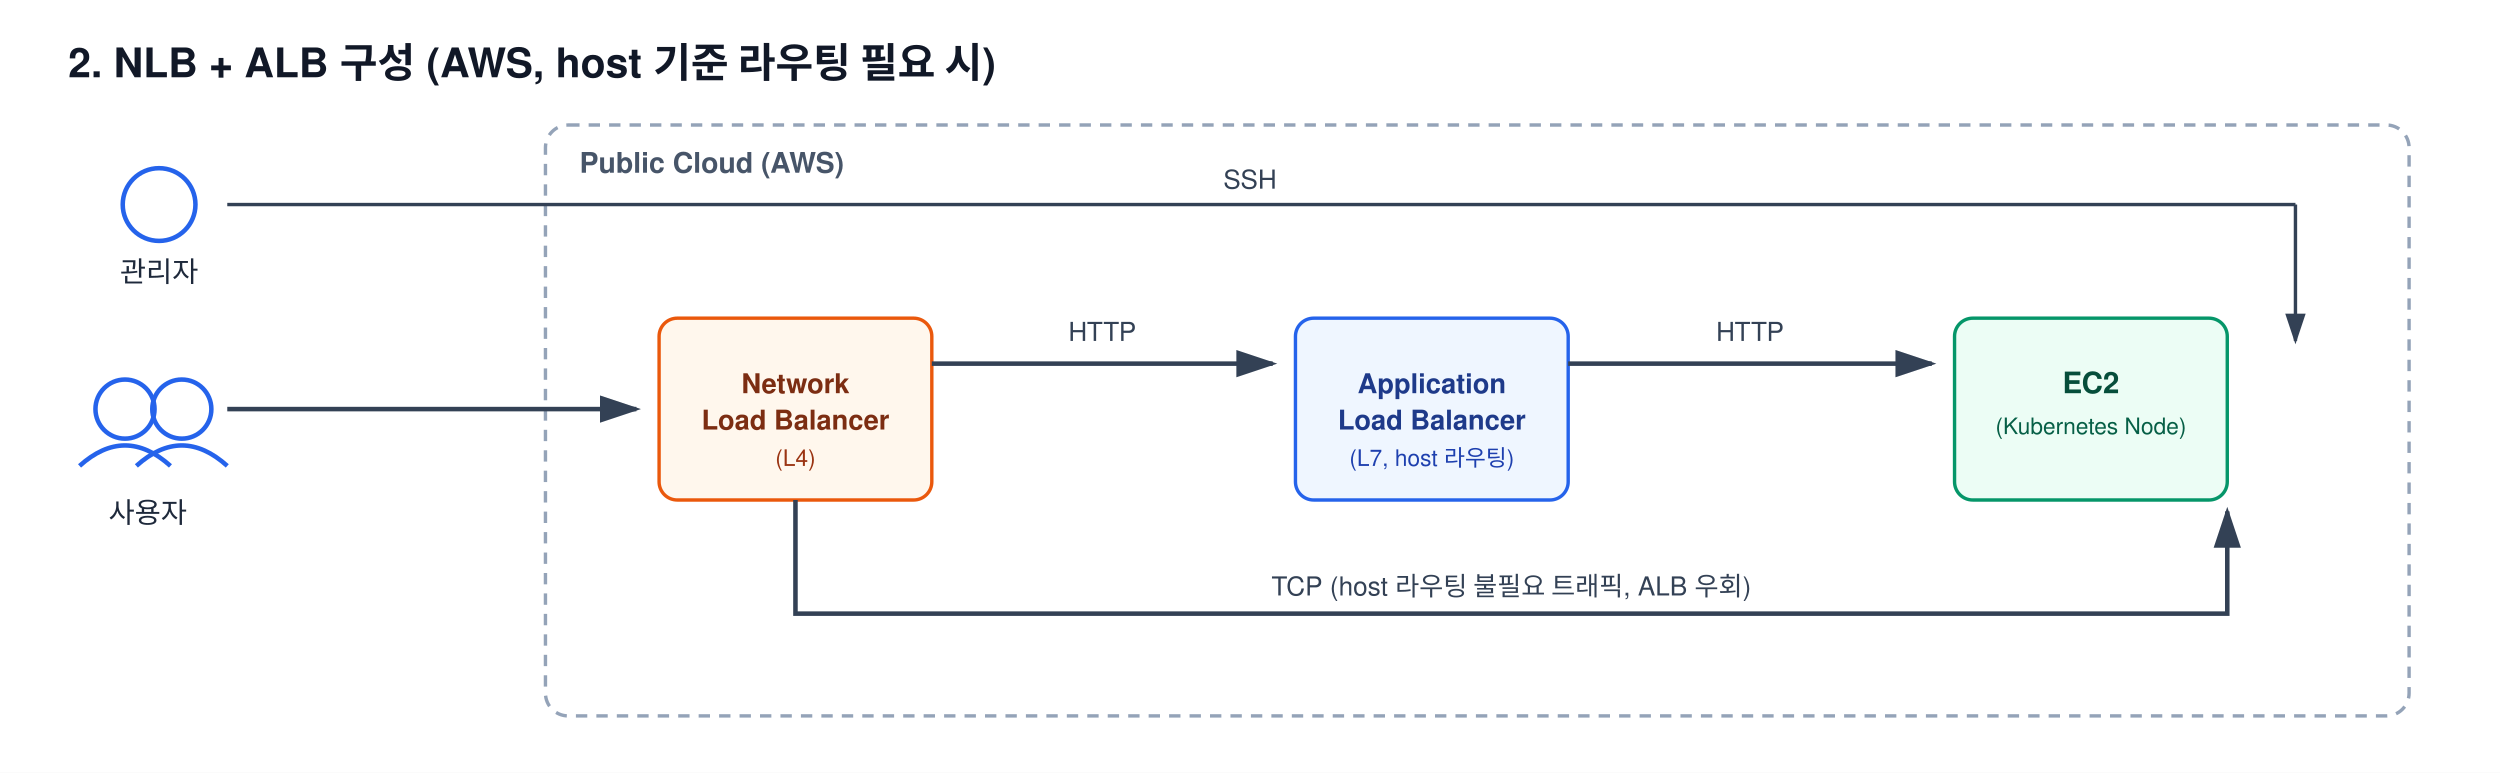
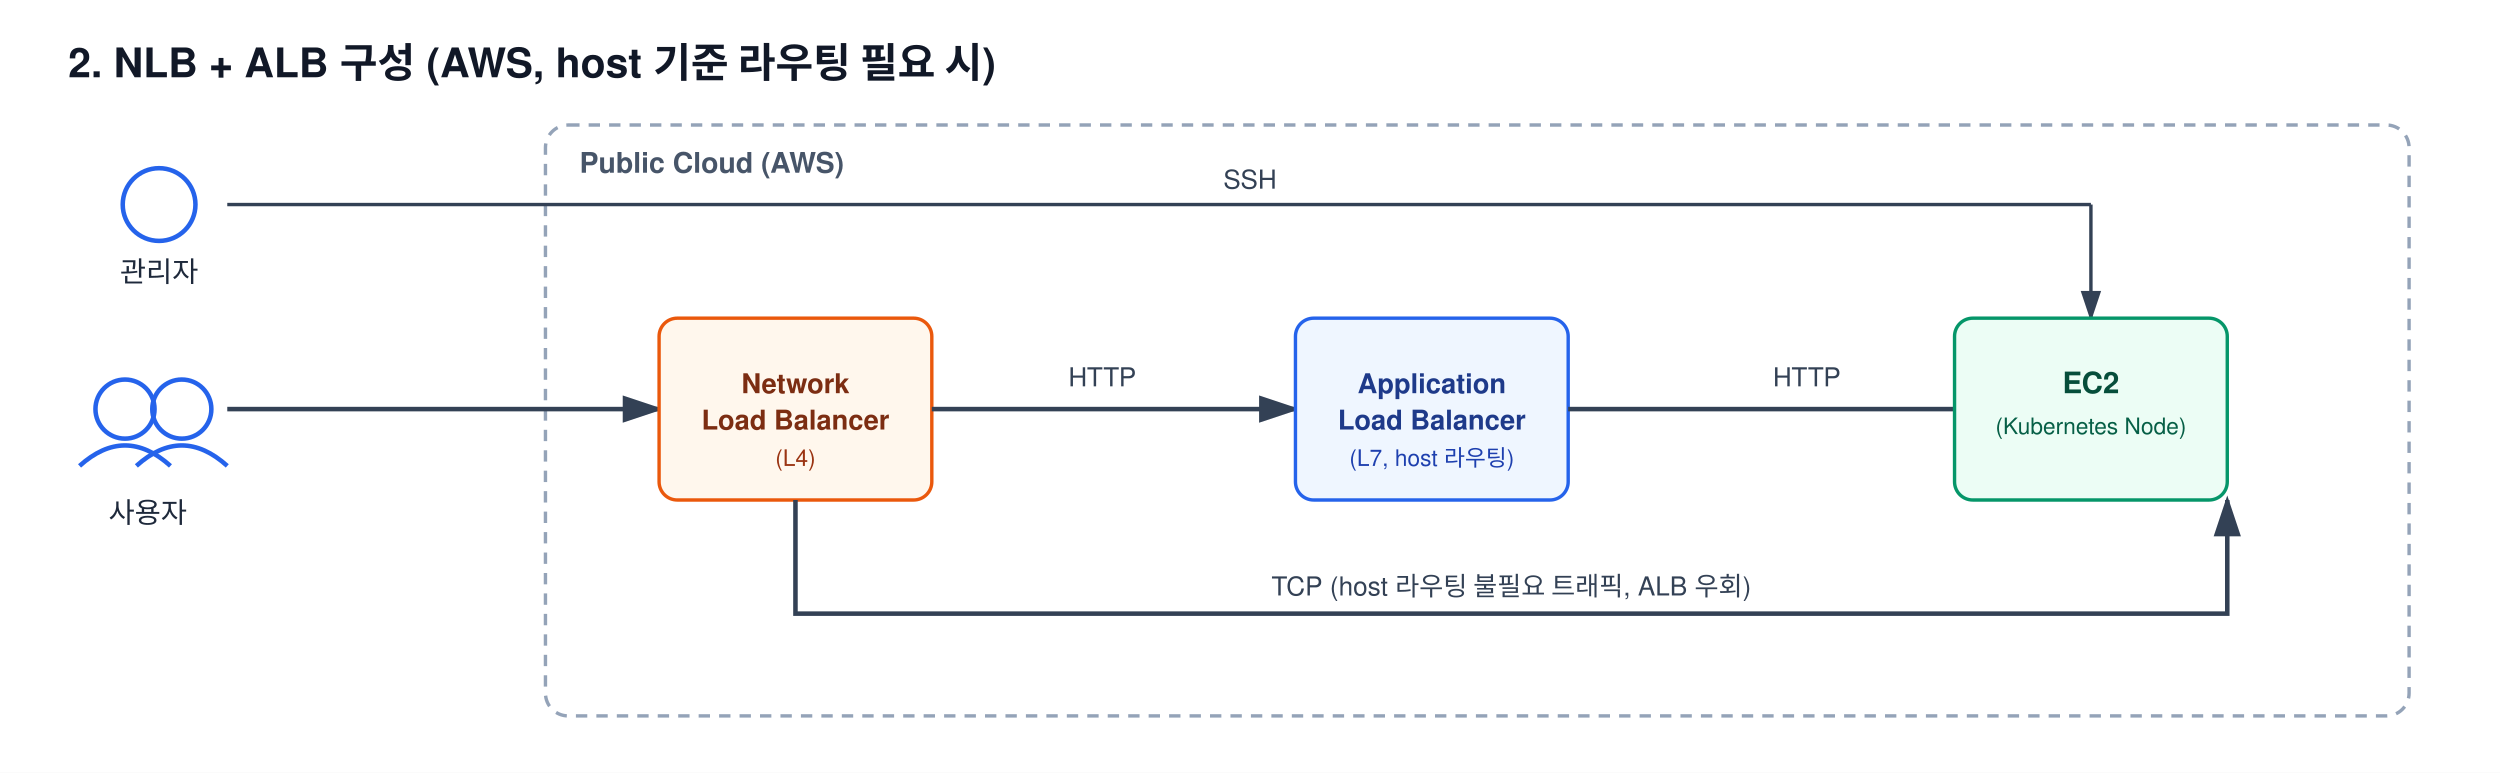
<svg xmlns="http://www.w3.org/2000/svg" viewBox="0 0 1100 340" font-family="'Segoe UI', Helvetica, Arial, sans-serif">
  <rect width="1100" height="340" fill="#ffffff" />
  <text x="30" y="34" font-size="18" font-weight="bold" fill="#111827">2. NLB + ALB 구성 (AWS, host 기준 라우팅 필요 시)</text>
  <rect x="240" y="55" width="820" height="260" rx="10" fill="#ffffff" stroke="#94a3b8" stroke-width="1.5" stroke-dasharray="5 4" />
  <text x="255" y="76" font-size="12.5" font-weight="bold" fill="#475569">Public Cloud (AWS)</text>
  <circle cx="70" cy="90" r="16" fill="none" stroke="#2563eb" stroke-width="2" />
  <text x="70" y="124" text-anchor="middle" font-size="12.5" fill="#1e293b">관리자</text>
-   <line x1="100" y1="90" x2="1010" y2="90" stroke="#334155" stroke-width="1.5" />
+   <line x1="100" y1="90" x2="920" y2="90" stroke="#334155" stroke-width="1.5" />
  <text x="550" y="83" text-anchor="middle" font-size="11.5" fill="#334155">SSH</text>
-   <line x1="1010" y1="90" x2="1010" y2="150" stroke="#334155" stroke-width="1.5" marker-end="url(#a2)" />
+   <line x1="920" y1="90" x2="920" y2="140" stroke="#334155" stroke-width="1.5" marker-end="url(#a2)" />
  <circle cx="55" cy="180" r="13" fill="none" stroke="#2563eb" stroke-width="2" />
  <path d="M35,205 q20,-18 40,0" fill="none" stroke="#2563eb" stroke-width="2" />
  <circle cx="80" cy="180" r="13" fill="none" stroke="#2563eb" stroke-width="2" />
  <path d="M60,205 q20,-18 40,0" fill="none" stroke="#2563eb" stroke-width="2" />
  <text x="65" y="230" text-anchor="middle" font-size="12.5" fill="#1e293b">사용자</text>
-   <line x1="100" y1="180" x2="280" y2="180" stroke="#334155" stroke-width="2" marker-end="url(#a2)" />
+   <line x1="100" y1="180" x2="290" y2="180" stroke="#334155" stroke-width="2" marker-end="url(#a2)" />
  <rect x="290" y="140" width="120" height="80" rx="8" fill="#fff7ed" stroke="#ea580c" stroke-width="1.5" />
  <text x="350" y="173" text-anchor="middle" font-size="12" font-weight="bold" fill="#7c2d12">Network</text>
  <text x="350" y="189" text-anchor="middle" font-size="12" font-weight="bold" fill="#7c2d12">Load Balancer</text>
  <text x="350" y="205" text-anchor="middle" font-size="10" fill="#9a3412">(L4)</text>
-   <line x1="410" y1="160" x2="560" y2="160" stroke="#334155" stroke-width="2" marker-end="url(#a2)" />
-   <text x="485" y="150" text-anchor="middle" font-size="11.5" fill="#334155">HTTP</text>
-   <path d="M350,220 L350,270 L980,270 L980,225" fill="none" stroke="#334155" stroke-width="2" marker-end="url(#a2)" />
+   <line x1="410" y1="180" x2="570" y2="180" stroke="#334155" stroke-width="2" marker-end="url(#a2)" />
+   <text x="485" y="170" text-anchor="middle" font-size="11.5" fill="#334155">HTTP</text>
+   <path d="M350,220 L350,270 L980,270 L980,220" fill="none" stroke="#334155" stroke-width="2" marker-end="url(#a2)" />
  <text x="665" y="262" text-anchor="middle" font-size="11.5" fill="#334155">TCP (host 라우팅 불필요 트래픽, ALB 우회)</text>
  <rect x="570" y="140" width="120" height="80" rx="8" fill="#eff6ff" stroke="#2563eb" stroke-width="1.5" />
  <text x="630" y="173" text-anchor="middle" font-size="12" font-weight="bold" fill="#1e3a8a">Application</text>
  <text x="630" y="189" text-anchor="middle" font-size="12" font-weight="bold" fill="#1e3a8a">Load Balancer</text>
  <text x="630" y="205" text-anchor="middle" font-size="10" fill="#1e40af">(L7, host 라우팅)</text>
-   <line x1="690" y1="160" x2="850" y2="160" stroke="#334155" stroke-width="2" marker-end="url(#a2)" />
-   <text x="770" y="150" text-anchor="middle" font-size="11.5" fill="#334155">HTTP</text>
+   <line x1="690" y1="180" x2="900" y2="180" stroke="#334155" stroke-width="2" marker-end="url(#a2)" />
+   <text x="795" y="170" text-anchor="middle" font-size="11.5" fill="#334155">HTTP</text>
  <rect x="860" y="140" width="120" height="80" rx="8" fill="#ecfdf5" stroke="#059669" stroke-width="1.5" />
  <text x="920" y="173" text-anchor="middle" font-size="13" font-weight="bold" fill="#064e3b">EC2</text>
  <text x="920" y="191" text-anchor="middle" font-size="10" fill="#065f46">(Kubernetes Node)</text>
  <defs>
    <marker id="a2" markerWidth="10" markerHeight="10" refX="8" refY="3" orient="auto" markerUnits="strokeWidth">
      <path d="M0,0 L0,6 L9,3 z" fill="#334155" />
    </marker>
  </defs>
</svg>
